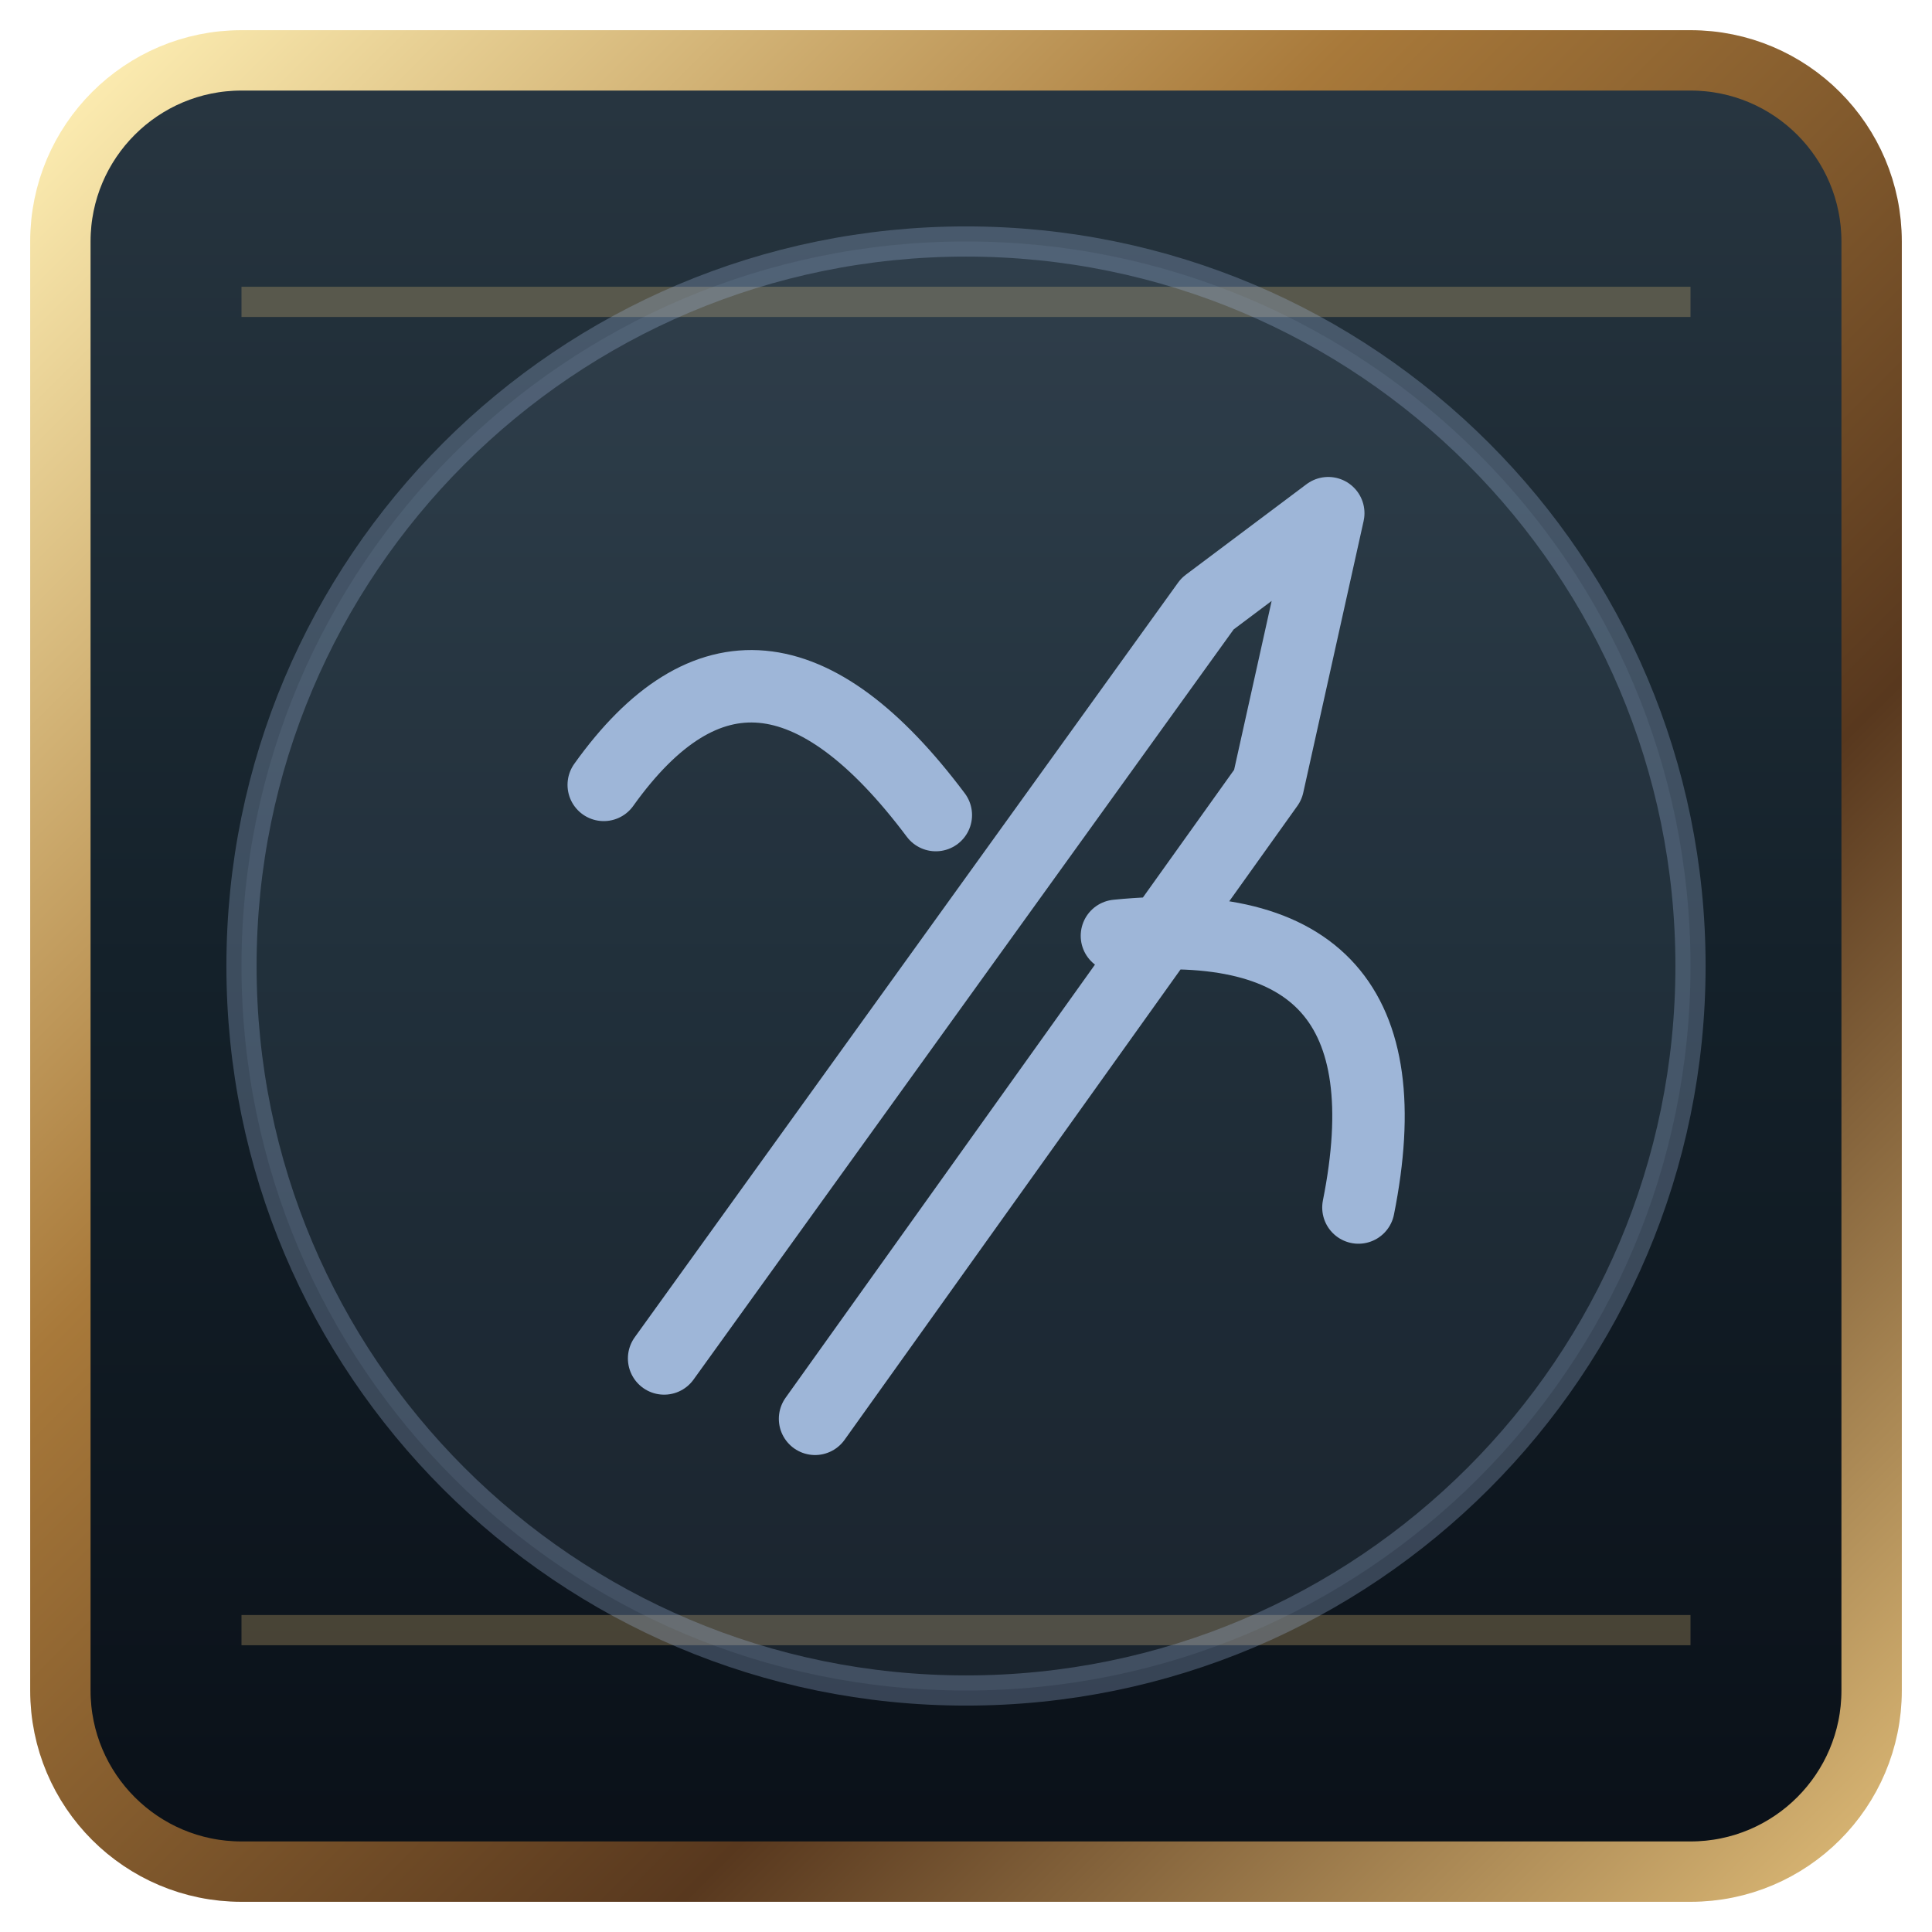
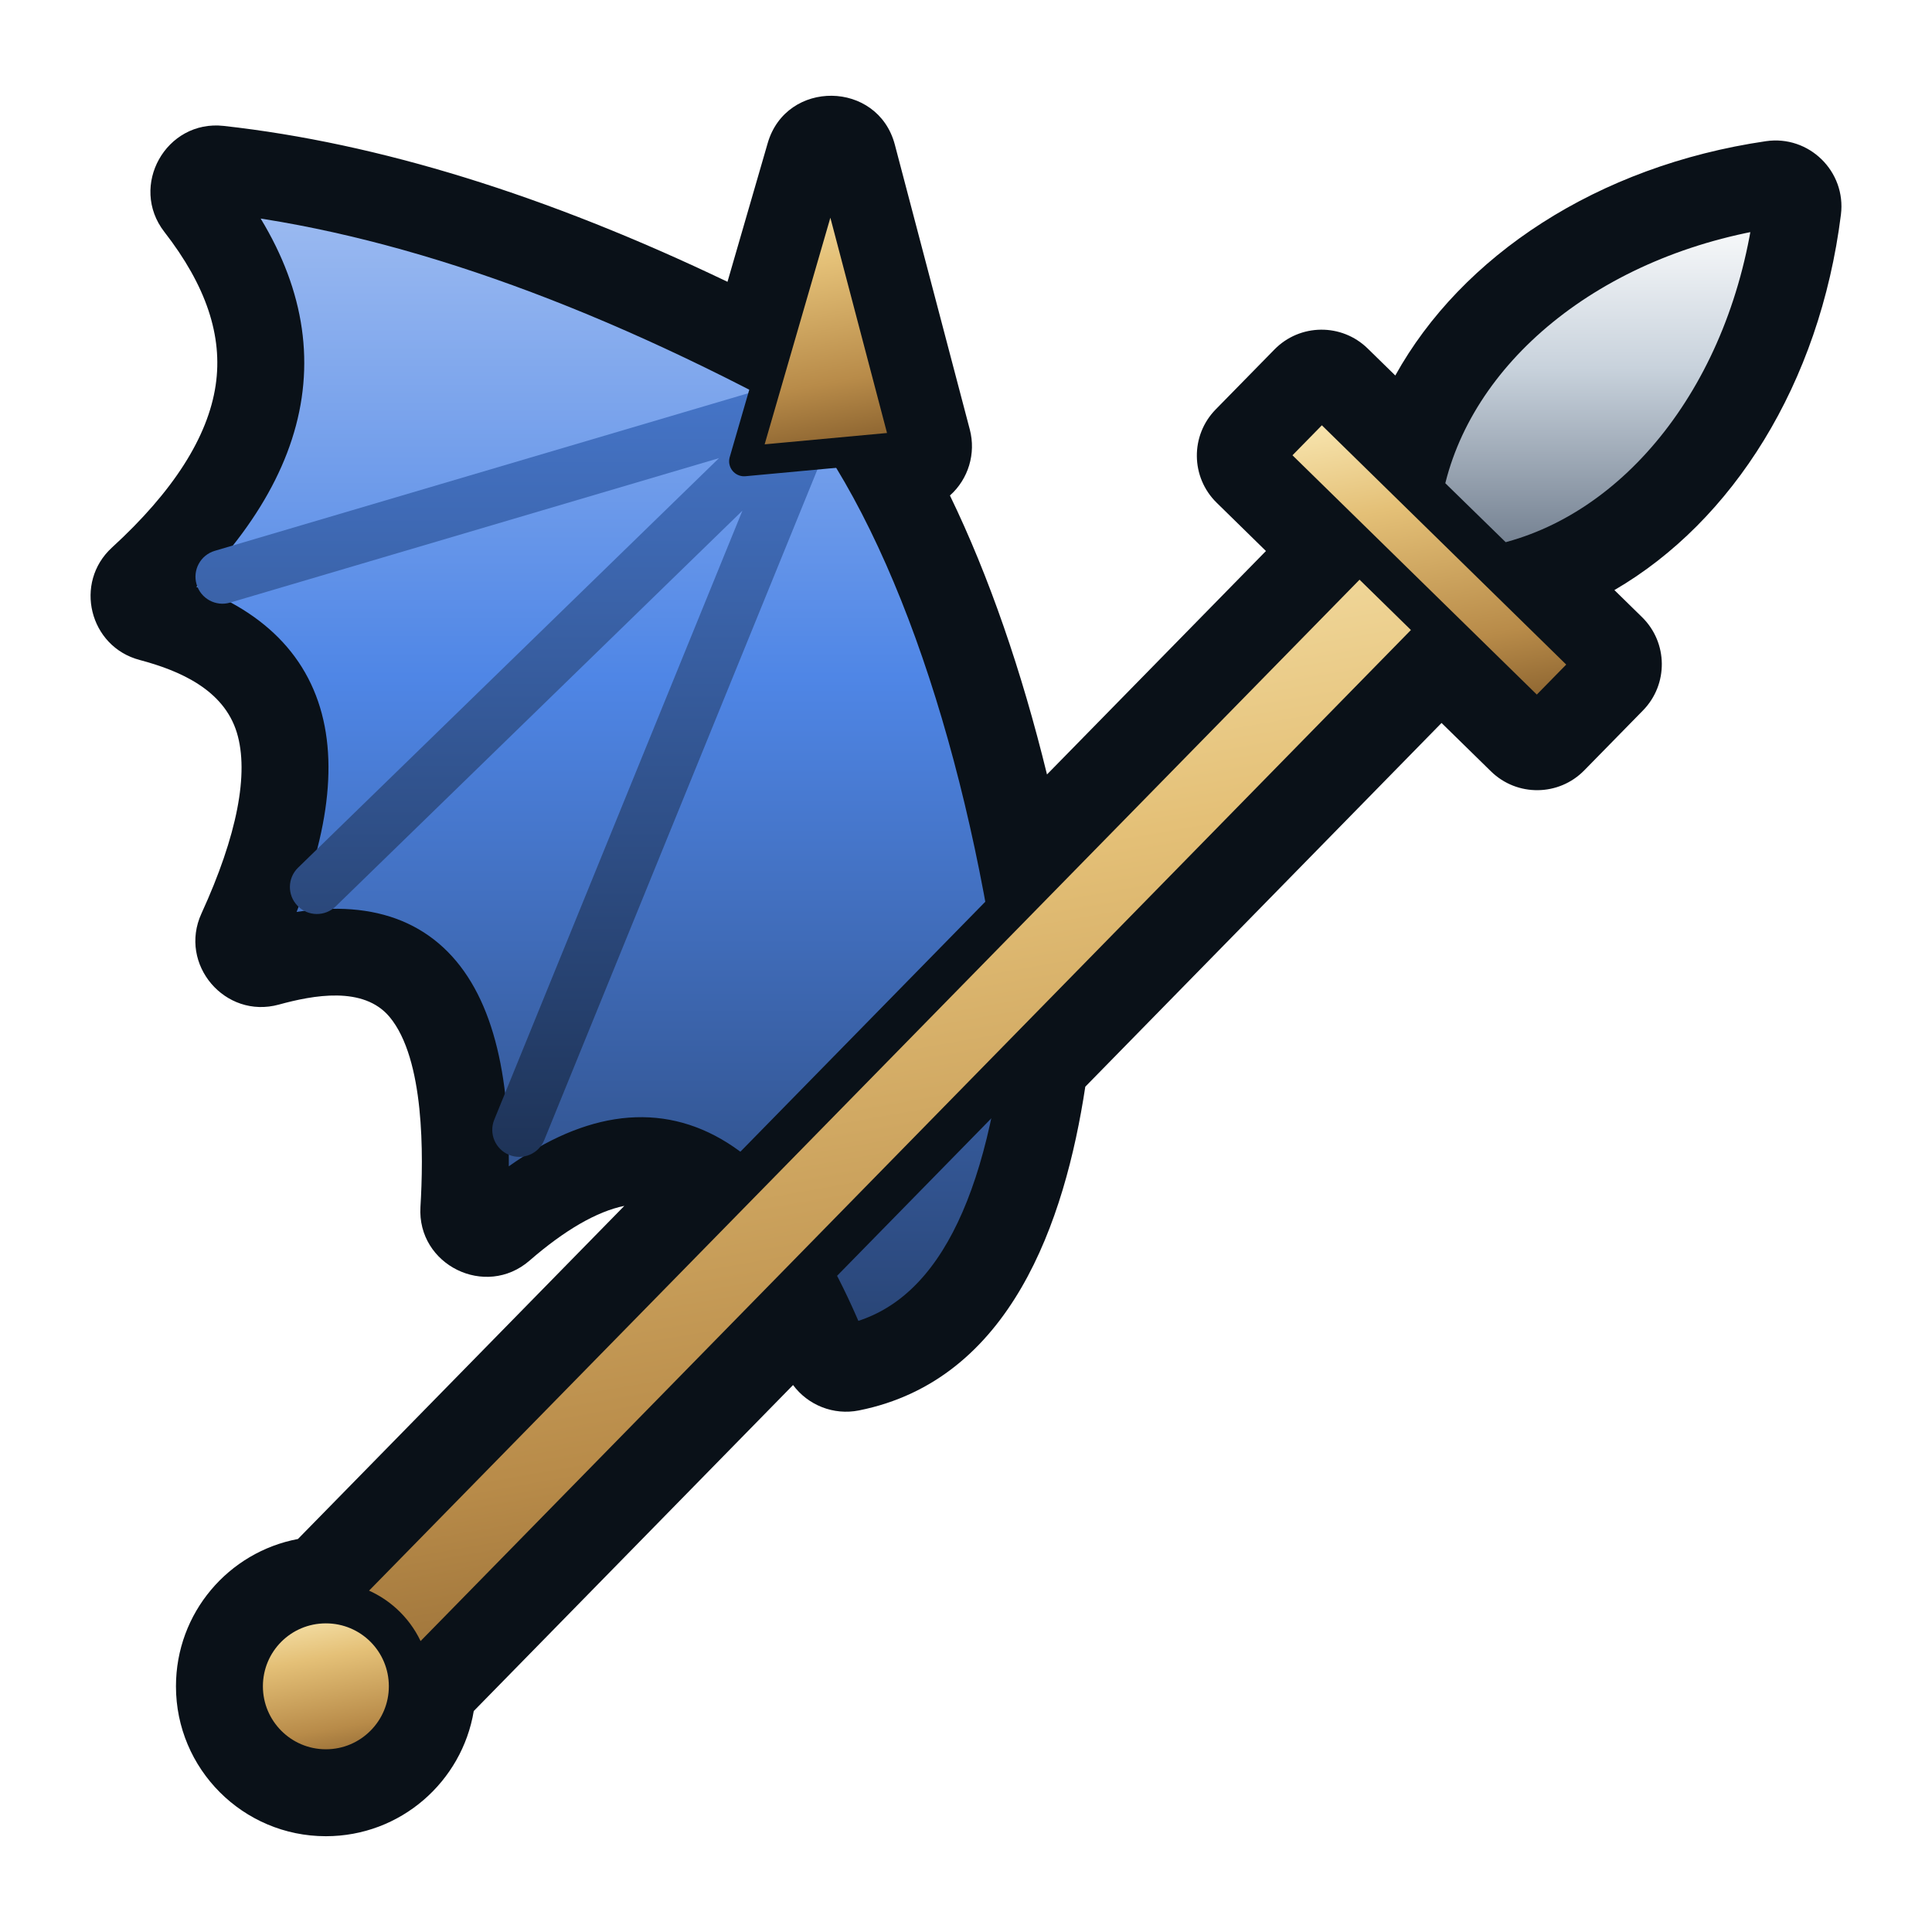
<svg xmlns="http://www.w3.org/2000/svg" width="64" height="64" viewBox="0 0 64 64">
  <defs>
-     <linearGradient id="g" x1="0" y1="0" x2="1" y2="1">
-       <stop stop-color="#fff0b5" />
-       <stop offset=".35" stop-color="#a8793a" />
-       <stop offset=".68" stop-color="#58381e" />
-       <stop offset="1" stop-color="#dbb875" />
+     <linearGradient id="linear-gradient-1" x1="19.585" y1="6.342" x2="19.585" y2="44.579" gradientUnits="userSpaceOnUse">
+       <stop offset="0" stop-color="#9ebcf1" />
+       <stop offset="0.42" stop-color="#4f86e6" />
+       <stop offset="1" stop-color="#284373" />
    </linearGradient>
-     <linearGradient id="bg" x2="0" y2="1">
-       <stop stop-color="#283641" />
-       <stop offset=".5" stop-color="#14212a" />
-       <stop offset="1" stop-color="#0a1018" />
+     <linearGradient id="linear-gradient-2" x1="17.202" y1="12.399" x2="17.202" y2="38.323" gradientUnits="userSpaceOnUse">
+       <stop offset="0" stop-color="#4676ca" />
+       <stop offset="1" stop-color="#1e3357" />
    </linearGradient>
-     <radialGradient id="gem">
-       <stop stop-color="#effaff" />
-       <stop offset=".22" stop-color="#80c4ea" />
-       <stop offset=".62" stop-color="#27638b" />
-       <stop offset="1" stop-color="#102739" />
-     </radialGradient>
+     <linearGradient id="linear-gradient-3" x1="26.401" y1="5.04" x2="28.261" y2="15.59" gradientUnits="userSpaceOnUse">
+       <stop offset="0" stop-color="#fff3c4" />
+       <stop offset="0.35" stop-color="#e4c077" />
+       <stop offset="0.72" stop-color="#b88b49" />
+       <stop offset="1" stop-color="#7a5426" />
+     </linearGradient>
+     <linearGradient id="linear-gradient-4" x1="25.962" y1="12.599" x2="34.263" y2="59.676" gradientUnits="userSpaceOnUse">
+       <stop offset="0" stop-color="#fff3c4" />
+       <stop offset="0.35" stop-color="#e4c077" />
+       <stop offset="0.72" stop-color="#b88b49" />
+       <stop offset="1" stop-color="#7a5426" />
+     </linearGradient>
+     <linearGradient id="linear-gradient-5" x1="46.251" y1="12.327" x2="48.446" y2="24.77" gradientUnits="userSpaceOnUse">
+       <stop offset="0" stop-color="#fff3c4" />
+       <stop offset="0.35" stop-color="#e4c077" />
+       <stop offset="0.72" stop-color="#b88b49" />
+       <stop offset="1" stop-color="#7a5426" />
+     </linearGradient>
+     <linearGradient id="linear-gradient-6" x1="52.965" y1="6.839" x2="52.965" y2="18.727" gradientUnits="userSpaceOnUse">
+       <stop offset="0" stop-color="#ffffff" />
+       <stop offset="0.45" stop-color="#c8d2dc" />
+       <stop offset="1" stop-color="#6b7889" />
+     </linearGradient>
+     <linearGradient id="linear-gradient-7" x1="10.236" y1="52.689" x2="11.355" y2="59.034" gradientUnits="userSpaceOnUse">
+       <stop offset="0" stop-color="#fff3c4" />
+       <stop offset="0.35" stop-color="#e4c077" />
+       <stop offset="0.72" stop-color="#b88b49" />
+       <stop offset="1" stop-color="#7a5426" />
+     </linearGradient>
  </defs>
-   <rect x="2" y="2" width="60" height="60" rx="6" fill="url(#bg)" stroke="url(#g)" stroke-width="2" />
-   <path d="M8 10 H56 M8 54 H56" stroke="#e4c077" opacity=".28" />
-   <circle cx="32" cy="32" r="24" fill="#9eb6d8" fill-opacity=".10" stroke="#9eb6d8" stroke-opacity=".3" />
-   <g transform="translate(14 14)" stroke="#9eb6d8" stroke-width="2.4" fill="none" stroke-linejoin="round" stroke-linecap="round">
-     <path d="M8 31 L26 6 L30 3 L28 12 L13 33 M17 13 Q11 5 6 12 M23 17 Q33 16 31 26" />
+   <g id="Layer_1" data-name="Layer 1">
+     <g id="emblem">
+       <path id="halo" d="M25.431 4.741 C26.046 2.622 29.082 2.66 29.643 4.793 L32.126 14.228 C32.335 15.024 32.079 15.869 31.468 16.414 C32.765 19.091 33.848 22.24 34.683 25.655 L41.936 18.253 L40.303 16.653 C39.441 15.809 39.427 14.424 40.271 13.563 L42.218 11.577 C43.062 10.715 44.445 10.701 45.307 11.545 L46.221 12.439 C48.417 8.481 52.908 5.496 58.498 4.677 C59.925 4.468 61.162 5.679 60.983 7.11 C60.28 12.719 57.391 17.272 53.479 19.547 L54.394 20.443 C55.256 21.287 55.27 22.672 54.426 23.534 L52.48 25.52 C51.635 26.382 50.252 26.396 49.39 25.552 L47.753 23.949 L35.952 35.998 C35.274 40.46 33.484 45.716 28.455 46.722 C27.611 46.891 26.765 46.547 26.271 45.881 L15.694 56.68 C15.304 59.021 13.271 60.827 10.795 60.827 C8.049 60.827 5.829 58.598 5.829 55.862 C5.829 53.425 7.573 51.413 9.87 50.981 L20.682 39.946 C19.779 40.129 18.711 40.743 17.542 41.759 C16.086 43.025 13.811 41.905 13.928 39.978 C14.03 38.291 14.07 35.085 12.906 33.688 C12.041 32.651 10.369 32.968 9.239 33.278 C7.455 33.769 5.903 31.944 6.673 30.262 C7.86 27.671 8.254 25.612 7.846 24.27 C7.412 22.845 5.952 22.214 4.625 21.862 C2.958 21.421 2.437 19.302 3.709 18.138 C5.739 16.28 6.89 14.476 7.144 12.761 C7.386 11.13 6.828 9.463 5.445 7.683 C4.264 6.163 5.498 3.958 7.411 4.171 C12.537 4.74 18.103 6.463 24.099 9.335 Z" fill="#0a1118" />
+       <path id="wing" d="M33.986 34.151 C32.992 25.709 30.509 17.764 27.033 13.295 C19.75 9.322 13.129 7.005 7.17 6.342 C10.679 10.858 10.017 15.327 5.184 19.75 C10.361 21.121 11.52 24.928 8.66 31.172 C14.076 29.682 16.559 32.661 16.109 40.11 C21.074 35.793 25.047 37.283 28.027 44.579 C31.337 43.917 33.323 40.441 33.986 34.151 Z" fill="url(#linear-gradient-1)" stroke="#0a1118" stroke-width="1.39" stroke-linejoin="round" />
+       <path id="bones" d="M27.853 13.651 L18.029 37.766 C17.843 38.223 17.321 38.443 16.864 38.256 C16.407 38.07 16.187 37.548 16.373 37.091 L24.593 16.917 L11.121 30.024 C10.767 30.369 10.201 30.361 9.857 30.007 C9.512 29.653 9.52 29.087 9.874 28.743 L23.817 15.177 L7.622 19.962 C7.149 20.102 6.651 19.831 6.512 19.358 C6.372 18.884 6.642 18.387 7.115 18.247 L26.762 12.443 C27.487 12.213 28.16 12.944 27.853 13.651 Z" fill="url(#linear-gradient-2)" />
+       <path id="claw" d="M24.65 15.281 L27.53 5.349 L30.013 14.784 Z" fill="url(#linear-gradient-3)" stroke="#0a1118" stroke-width="0.993" stroke-linejoin="round" />
+       <path id="shaft" d="M12.493 56.825 L50.432 18.092 L47.741 15.45 L9.792 54.183 Z" fill="url(#linear-gradient-4)" stroke="#0a1118" stroke-width="1.39" stroke-linejoin="round" />
+       <path id="lugs" d="M52.866 22.005 L43.778 13.106 L41.832 15.092 L50.919 23.991 Z" fill="url(#linear-gradient-5)" stroke="#0a1118" stroke-width="1.39" stroke-linejoin="round" />
+       <path id="head" d="M58.815 6.839 C58.04 13.026 54.296 17.704 49.668 18.727 L47.115 16.234 C48.049 11.586 52.647 7.743 58.815 6.839 Z" fill="url(#linear-gradient-6)" stroke="#0a1118" stroke-width="1.39" stroke-linejoin="round" />
+       <path id="butt" d="M13.576 55.862 C13.576 57.391 12.335 58.642 10.795 58.642 C9.256 58.642 8.014 57.391 8.014 55.862 C8.014 54.322 9.256 53.081 10.795 53.081 C12.335 53.081 13.576 54.322 13.576 55.862 Z" fill="url(#linear-gradient-7)" stroke="#0a1118" stroke-width="1.39" stroke-linejoin="round" />
+     </g>
  </g>
</svg>
